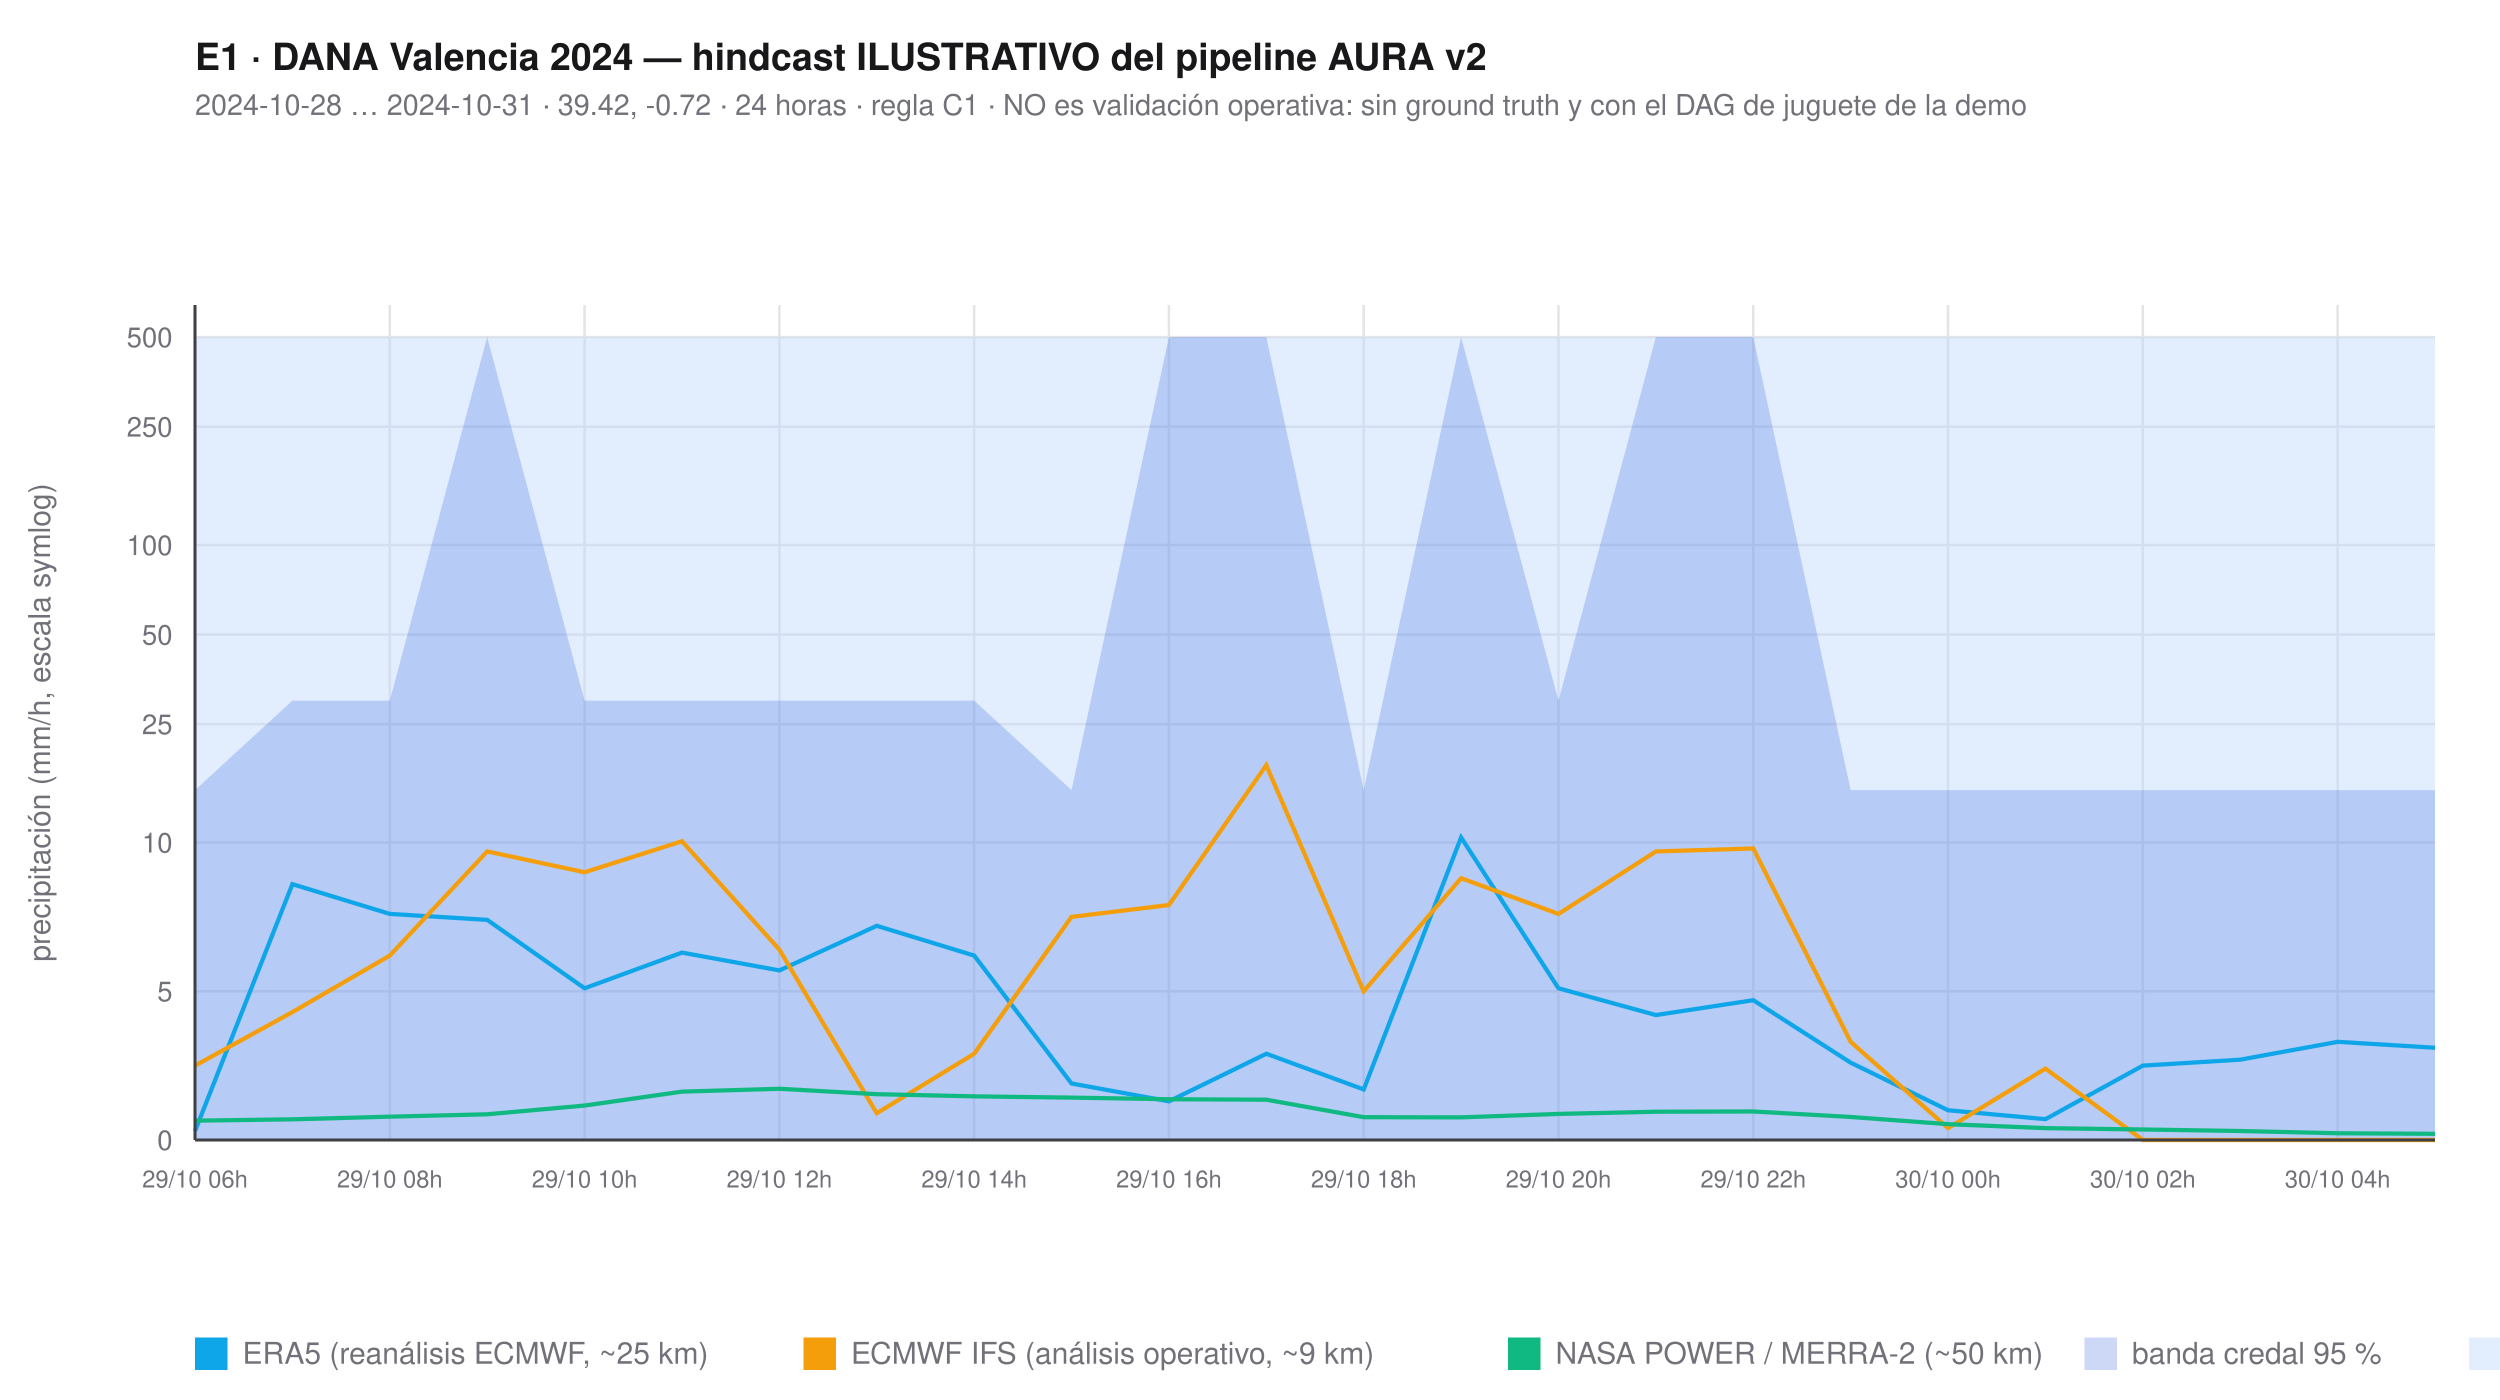
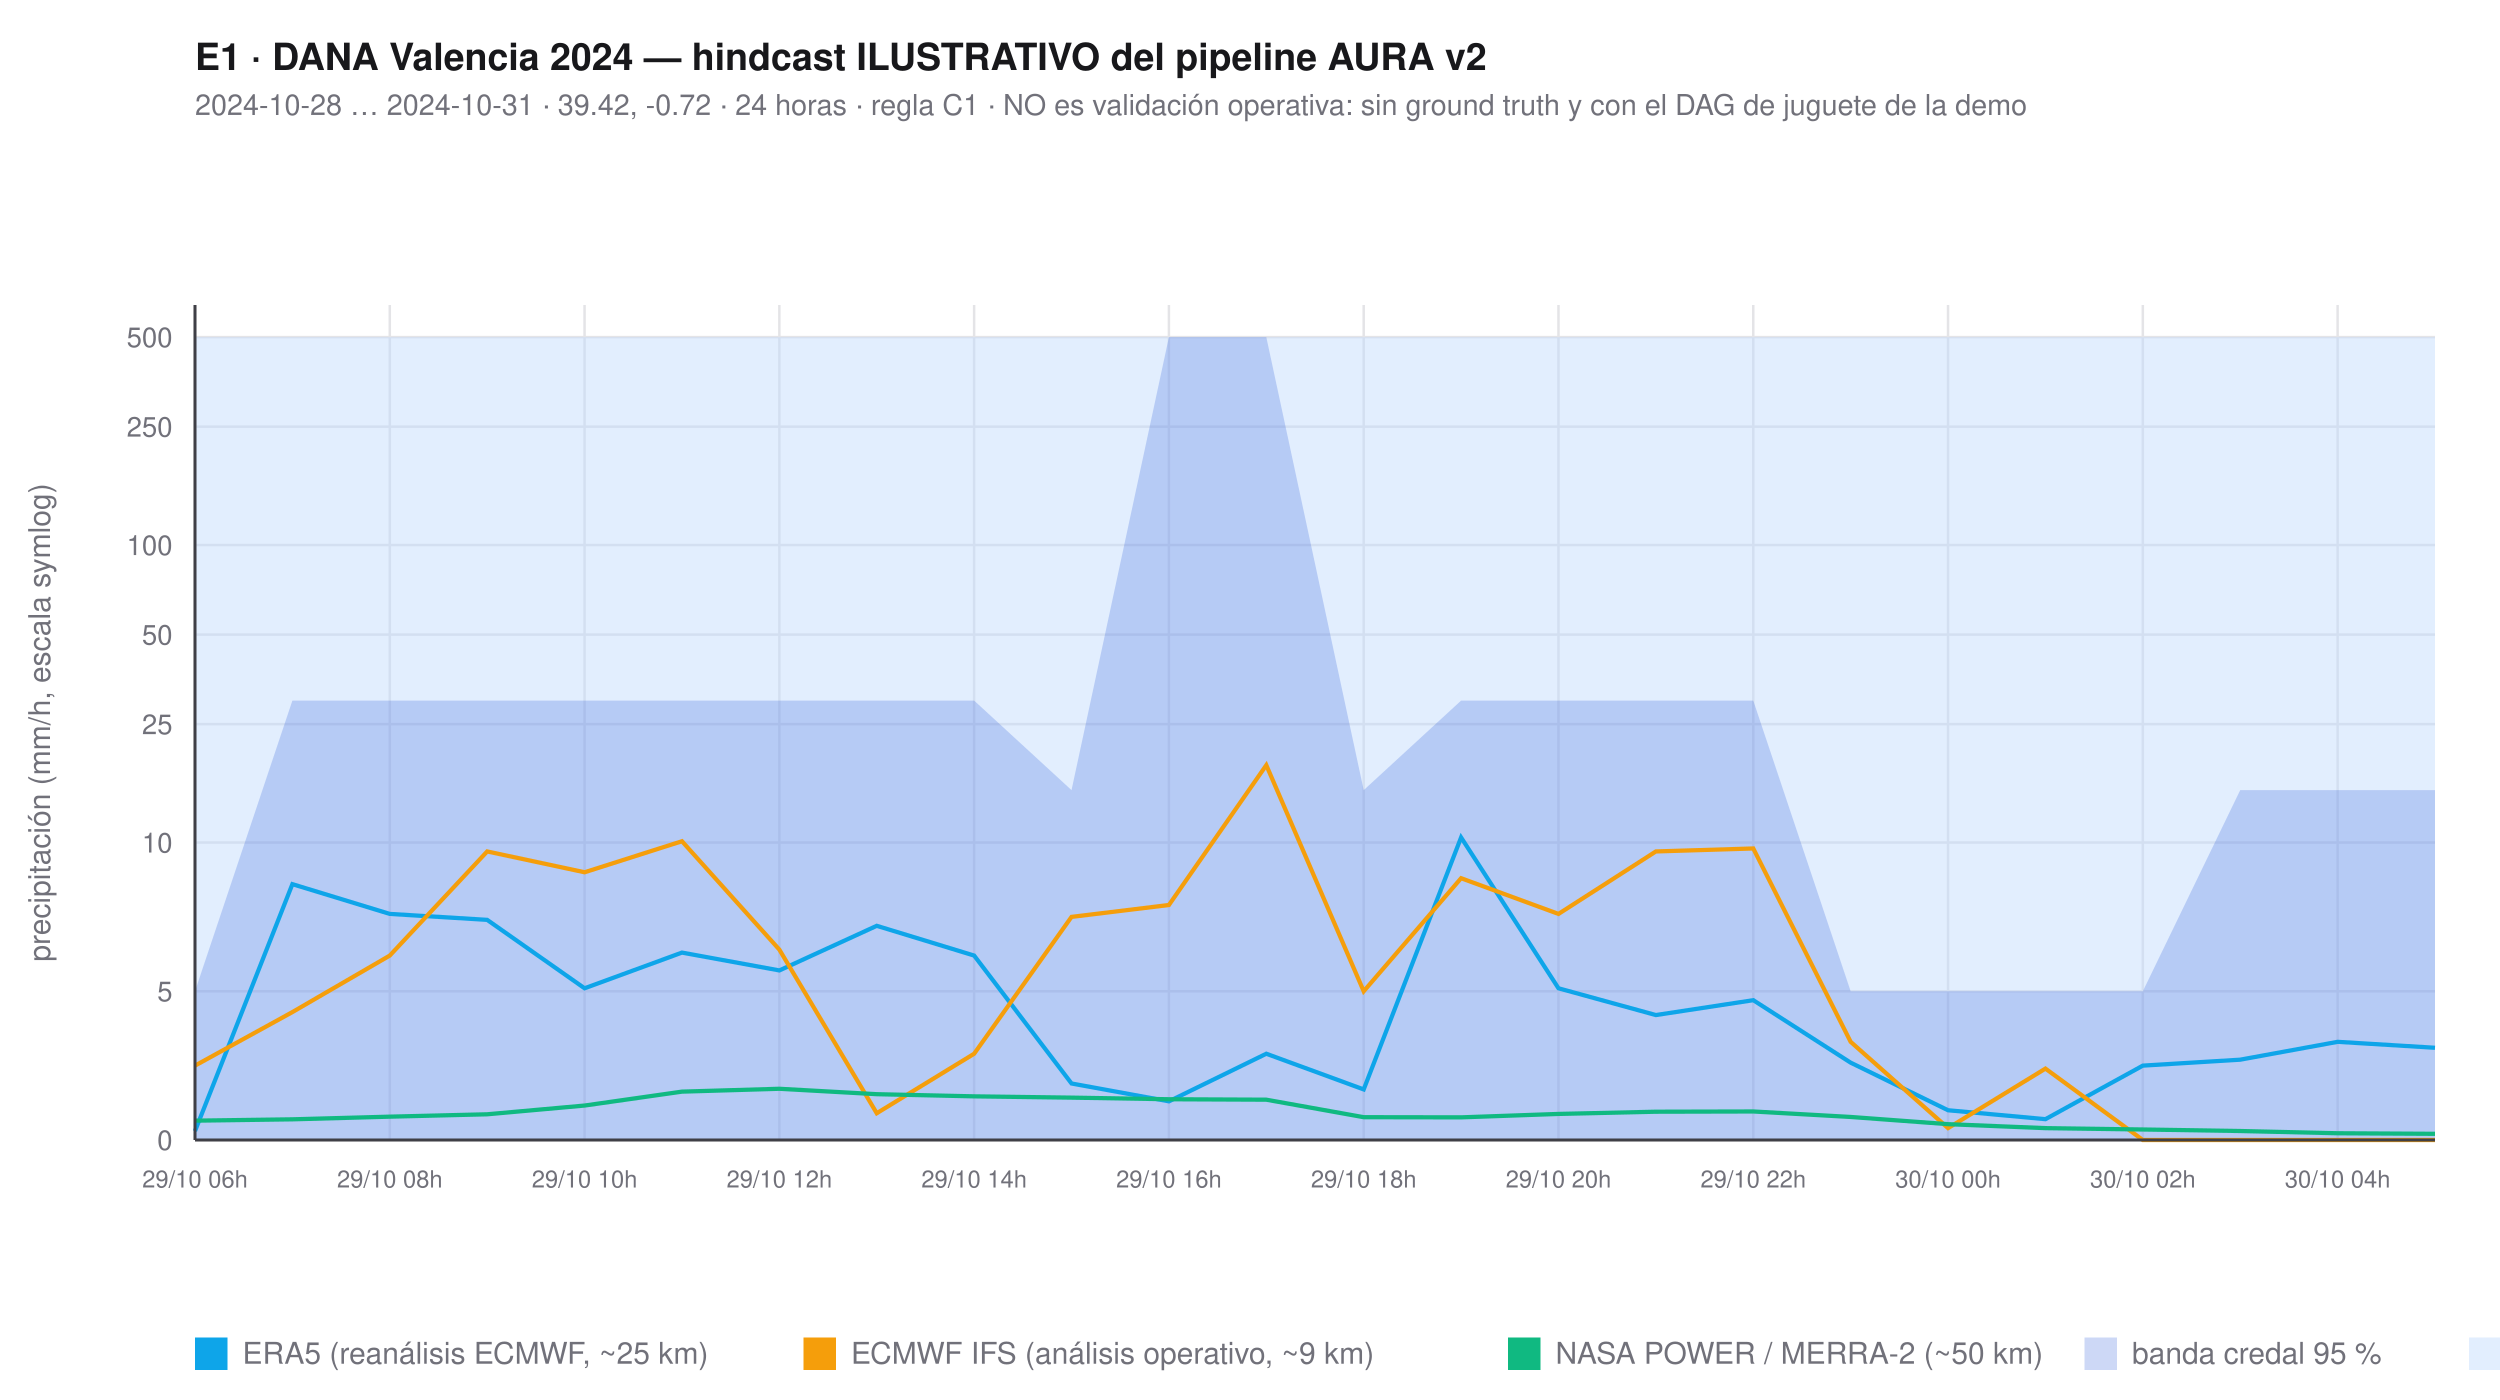
<svg xmlns="http://www.w3.org/2000/svg" width="1000" height="560" viewBox="0 0 1000 560" role="img" aria-labelledby="t d">
  <rect width="1000" height="560" fill="#ffffff" />
  <line x1="78.000" y1="456.000" x2="974.000" y2="456.000" stroke="#e4e4e7" stroke-width="1" />
  <text x="69.000" y="460.000" font-family="Helvetica, Arial, sans-serif" font-size="11" text-anchor="end" fill="#71717a" font-weight="normal">0</text>
  <line x1="78.000" y1="396.504" x2="974.000" y2="396.504" stroke="#e4e4e7" stroke-width="1" />
  <text x="69.000" y="400.504" font-family="Helvetica, Arial, sans-serif" font-size="11" text-anchor="end" fill="#71717a" font-weight="normal">5</text>
  <line x1="78.000" y1="337.009" x2="974.000" y2="337.009" stroke="#e4e4e7" stroke-width="1" />
  <text x="69.000" y="341.009" font-family="Helvetica, Arial, sans-serif" font-size="11" text-anchor="end" fill="#71717a" font-weight="normal">10</text>
  <line x1="78.000" y1="289.657" x2="974.000" y2="289.657" stroke="#e4e4e7" stroke-width="1" />
  <text x="69.000" y="293.657" font-family="Helvetica, Arial, sans-serif" font-size="11" text-anchor="end" fill="#71717a" font-weight="normal">25</text>
  <line x1="78.000" y1="253.837" x2="974.000" y2="253.837" stroke="#e4e4e7" stroke-width="1" />
  <text x="69.000" y="257.837" font-family="Helvetica, Arial, sans-serif" font-size="11" text-anchor="end" fill="#71717a" font-weight="normal">50</text>
  <line x1="78.000" y1="218.017" x2="974.000" y2="218.017" stroke="#e4e4e7" stroke-width="1" />
  <text x="69.000" y="222.017" font-family="Helvetica, Arial, sans-serif" font-size="11" text-anchor="end" fill="#71717a" font-weight="normal">100</text>
  <line x1="78.000" y1="170.666" x2="974.000" y2="170.666" stroke="#e4e4e7" stroke-width="1" />
  <text x="69.000" y="174.666" font-family="Helvetica, Arial, sans-serif" font-size="11" text-anchor="end" fill="#71717a" font-weight="normal">250</text>
  <line x1="78.000" y1="134.846" x2="974.000" y2="134.846" stroke="#e4e4e7" stroke-width="1" />
  <text x="69.000" y="138.846" font-family="Helvetica, Arial, sans-serif" font-size="11" text-anchor="end" fill="#71717a" font-weight="normal">500</text>
  <line x1="78.000" y1="122.000" x2="78.000" y2="456.000" stroke="#e4e4e7" stroke-width="1" />
  <text x="78.000" y="475.000" font-family="Helvetica, Arial, sans-serif" font-size="9.5" text-anchor="middle" fill="#71717a" font-weight="normal">29/10 06h</text>
  <line x1="155.913" y1="122.000" x2="155.913" y2="456.000" stroke="#e4e4e7" stroke-width="1" />
  <text x="155.913" y="475.000" font-family="Helvetica, Arial, sans-serif" font-size="9.5" text-anchor="middle" fill="#71717a" font-weight="normal">29/10 08h</text>
  <line x1="233.826" y1="122.000" x2="233.826" y2="456.000" stroke="#e4e4e7" stroke-width="1" />
  <text x="233.826" y="475.000" font-family="Helvetica, Arial, sans-serif" font-size="9.5" text-anchor="middle" fill="#71717a" font-weight="normal">29/10 10h</text>
  <line x1="311.739" y1="122.000" x2="311.739" y2="456.000" stroke="#e4e4e7" stroke-width="1" />
  <text x="311.739" y="475.000" font-family="Helvetica, Arial, sans-serif" font-size="9.5" text-anchor="middle" fill="#71717a" font-weight="normal">29/10 12h</text>
  <line x1="389.652" y1="122.000" x2="389.652" y2="456.000" stroke="#e4e4e7" stroke-width="1" />
  <text x="389.652" y="475.000" font-family="Helvetica, Arial, sans-serif" font-size="9.5" text-anchor="middle" fill="#71717a" font-weight="normal">29/10 14h</text>
  <line x1="467.565" y1="122.000" x2="467.565" y2="456.000" stroke="#e4e4e7" stroke-width="1" />
  <text x="467.565" y="475.000" font-family="Helvetica, Arial, sans-serif" font-size="9.5" text-anchor="middle" fill="#71717a" font-weight="normal">29/10 16h</text>
  <line x1="545.478" y1="122.000" x2="545.478" y2="456.000" stroke="#e4e4e7" stroke-width="1" />
  <text x="545.478" y="475.000" font-family="Helvetica, Arial, sans-serif" font-size="9.5" text-anchor="middle" fill="#71717a" font-weight="normal">29/10 18h</text>
  <line x1="623.391" y1="122.000" x2="623.391" y2="456.000" stroke="#e4e4e7" stroke-width="1" />
  <text x="623.391" y="475.000" font-family="Helvetica, Arial, sans-serif" font-size="9.5" text-anchor="middle" fill="#71717a" font-weight="normal">29/10 20h</text>
  <line x1="701.304" y1="122.000" x2="701.304" y2="456.000" stroke="#e4e4e7" stroke-width="1" />
  <text x="701.304" y="475.000" font-family="Helvetica, Arial, sans-serif" font-size="9.5" text-anchor="middle" fill="#71717a" font-weight="normal">29/10 22h</text>
  <line x1="779.217" y1="122.000" x2="779.217" y2="456.000" stroke="#e4e4e7" stroke-width="1" />
  <text x="779.217" y="475.000" font-family="Helvetica, Arial, sans-serif" font-size="9.5" text-anchor="middle" fill="#71717a" font-weight="normal">30/10 00h</text>
  <line x1="857.130" y1="122.000" x2="857.130" y2="456.000" stroke="#e4e4e7" stroke-width="1" />
  <text x="857.130" y="475.000" font-family="Helvetica, Arial, sans-serif" font-size="9.5" text-anchor="middle" fill="#71717a" font-weight="normal">30/10 02h</text>
  <line x1="935.043" y1="122.000" x2="935.043" y2="456.000" stroke="#e4e4e7" stroke-width="1" />
  <text x="935.043" y="475.000" font-family="Helvetica, Arial, sans-serif" font-size="9.5" text-anchor="middle" fill="#71717a" font-weight="normal">30/10 04h</text>
  <polygon points="78.000,134.846 116.957,134.846 155.913,134.846 194.870,134.846 233.826,134.846 272.783,134.846 311.739,134.846 350.696,134.846 389.652,134.846 428.609,134.846 467.565,134.846 506.522,134.846 545.478,134.846 584.435,134.846 623.391,134.846 662.348,134.846 701.304,134.846 740.261,134.846 779.217,134.846 818.174,134.846 857.130,134.846 896.087,134.846 935.043,134.846 974.000,134.846 974.000,456.000 935.043,456.000 896.087,456.000 857.130,456.000 818.174,456.000 779.217,456.000 740.261,456.000 701.304,456.000 662.348,456.000 623.391,456.000 584.435,456.000 545.478,456.000 506.522,456.000 467.565,456.000 428.609,456.000 389.652,456.000 350.696,456.000 311.739,456.000 272.783,456.000 233.826,456.000 194.870,456.000 155.913,456.000 116.957,456.000 78.000,456.000" fill="#bfdbfe" fill-opacity="0.45" />
-   <polygon points="78.000,316.055 116.957,280.235 155.913,280.235 194.870,134.846 233.826,280.235 272.783,280.235 311.739,280.235 350.696,280.235 389.652,280.235 428.609,316.055 467.565,134.846 506.522,134.846 545.478,316.055 584.435,134.846 623.391,280.235 662.348,134.846 701.304,134.846 740.261,316.055 779.217,316.055 818.174,316.055 857.130,316.055 896.087,316.055 935.043,316.055 974.000,316.055 974.000,456.000 935.043,456.000 896.087,456.000 857.130,456.000 818.174,456.000 779.217,456.000 740.261,456.000 701.304,456.000 662.348,456.000 623.391,456.000 584.435,456.000 545.478,456.000 506.522,456.000 467.565,456.000 428.609,456.000 389.652,456.000 350.696,456.000 311.739,456.000 272.783,456.000 233.826,456.000 194.870,456.000 155.913,456.000 116.957,456.000 78.000,456.000" fill="#1d4ed8" fill-opacity="0.22" />
+   <polygon points="78.000,396.504 116.957,280.235 155.913,280.235 194.870,280.235 233.826,280.235 272.783,280.235 311.739,280.235 350.696,280.235 389.652,280.235 428.609,316.055 467.565,134.846 506.522,134.846 545.478,316.055 584.435,280.235 623.391,280.235 662.348,280.235 701.304,280.235 740.261,396.504 779.217,396.504 818.174,396.504 857.130,396.504 896.087,316.055 935.043,316.055 974.000,316.055 974.000,456.000 935.043,456.000 896.087,456.000 857.130,456.000 818.174,456.000 779.217,456.000 740.261,456.000 701.304,456.000 662.348,456.000 623.391,456.000 584.435,456.000 545.478,456.000 506.522,456.000 467.565,456.000 428.609,456.000 389.652,456.000 350.696,456.000 311.739,456.000 272.783,456.000 233.826,456.000 194.870,456.000 155.913,456.000 116.957,456.000 78.000,456.000" fill="#1d4ed8" fill-opacity="0.22" />
  <polyline points="78.000,452.430 116.957,353.668 155.913,365.567 194.870,367.946 233.826,395.314 272.783,381.036 311.739,388.175 350.696,370.326 389.652,382.225 428.609,433.392 467.565,440.531 506.522,421.493 545.478,435.771 584.435,334.982 623.391,395.314 662.348,406.024 701.304,400.074 740.261,425.062 779.217,444.101 818.174,447.671 857.130,426.252 896.087,423.872 935.043,416.733 974.000,419.113" fill="none" stroke="#0ea5e9" stroke-width="1.7" />
  <polyline points="78.000,426.252 116.957,404.834 155.913,382.225 194.870,340.578 233.826,348.908 272.783,336.495 311.739,379.846 350.696,445.291 389.652,421.493 428.609,366.757 467.565,361.997 506.522,306.063 545.478,396.504 584.435,351.288 623.391,365.567 662.348,340.578 701.304,339.389 740.261,416.733 779.217,451.240 818.174,427.442 857.130,456.000 896.087,456.000 935.043,456.000 974.000,456.000" fill="none" stroke="#f59e0b" stroke-width="1.7" />
  <polyline points="78.000,448.266 116.957,447.730 155.913,446.664 194.870,445.717 233.826,442.217 272.783,436.654 311.739,435.509 350.696,437.675 389.652,438.538 428.609,439.054 467.565,439.698 506.522,439.877 545.478,446.877 584.435,446.942 623.391,445.573 662.348,444.686 701.304,444.587 740.261,446.783 779.217,449.669 818.174,451.255 857.130,451.796 896.087,452.405 935.043,453.303 974.000,453.526" fill="none" stroke="#10b981" stroke-width="1.7" />
  <line x1="78.000" y1="122.000" x2="78.000" y2="456.000" stroke="#3f3f46" stroke-width="1.2" />
  <line x1="78.000" y1="456.000" x2="974.000" y2="456.000" stroke="#3f3f46" stroke-width="1.2" />
  <text x="78.000" y="28.000" font-family="Helvetica, Arial, sans-serif" font-size="15" text-anchor="start" fill="#18181b" font-weight="bold">E1 · DANA Valencia 2024 — hindcast ILUSTRATIVO del pipeline AURA v2</text>
  <text x="78.000" y="46.000" font-family="Helvetica, Arial, sans-serif" font-size="11.5" text-anchor="start" fill="#71717a" font-weight="normal">2024-10-28 … 2024-10-31 · 39.42, -0.72 · 24 horas · regla C1 · NO es validación operativa: sin ground truth y con el DAG de juguete de la demo</text>
  <text transform="translate(20 289.000) rotate(-90)" font-family="Helvetica, Arial, sans-serif" font-size="12" text-anchor="middle" fill="#71717a">precipitación (mm/h, escala symlog)</text>
  <rect x="78.000" y="535.000" width="13.000" height="13.000" fill="#0ea5e9" />
  <text x="97.000" y="545.500" font-family="Helvetica, Arial, sans-serif" font-size="12" text-anchor="start" fill="#71717a" font-weight="normal">ERA5 (reanálisis ECMWF, ~25 km)</text>
  <rect x="321.400" y="535.000" width="13.000" height="13.000" fill="#f59e0b" />
  <text x="340.400" y="545.500" font-family="Helvetica, Arial, sans-serif" font-size="12" text-anchor="start" fill="#71717a" font-weight="normal">ECMWF IFS (análisis operativo, ~9 km)</text>
  <rect x="603.200" y="535.000" width="13.000" height="13.000" fill="#10b981" />
  <text x="622.200" y="545.500" font-family="Helvetica, Arial, sans-serif" font-size="12" text-anchor="start" fill="#71717a" font-weight="normal">NASA POWER / MERRA-2 (~50 km)</text>
  <rect x="833.800" y="535.000" width="13.000" height="13.000" fill="#1d4ed8" fill-opacity="0.22" />
  <text x="852.800" y="545.500" font-family="Helvetica, Arial, sans-serif" font-size="12" text-anchor="start" fill="#71717a" font-weight="normal">banda credal 95 %</text>
  <rect x="987.600" y="535.000" width="13.000" height="13.000" fill="#bfdbfe" fill-opacity="0.45" />
  <text x="1006.600" y="545.500" font-family="Helvetica, Arial, sans-serif" font-size="12" text-anchor="start" fill="#71717a" font-weight="normal">hull credal</text>
</svg>
